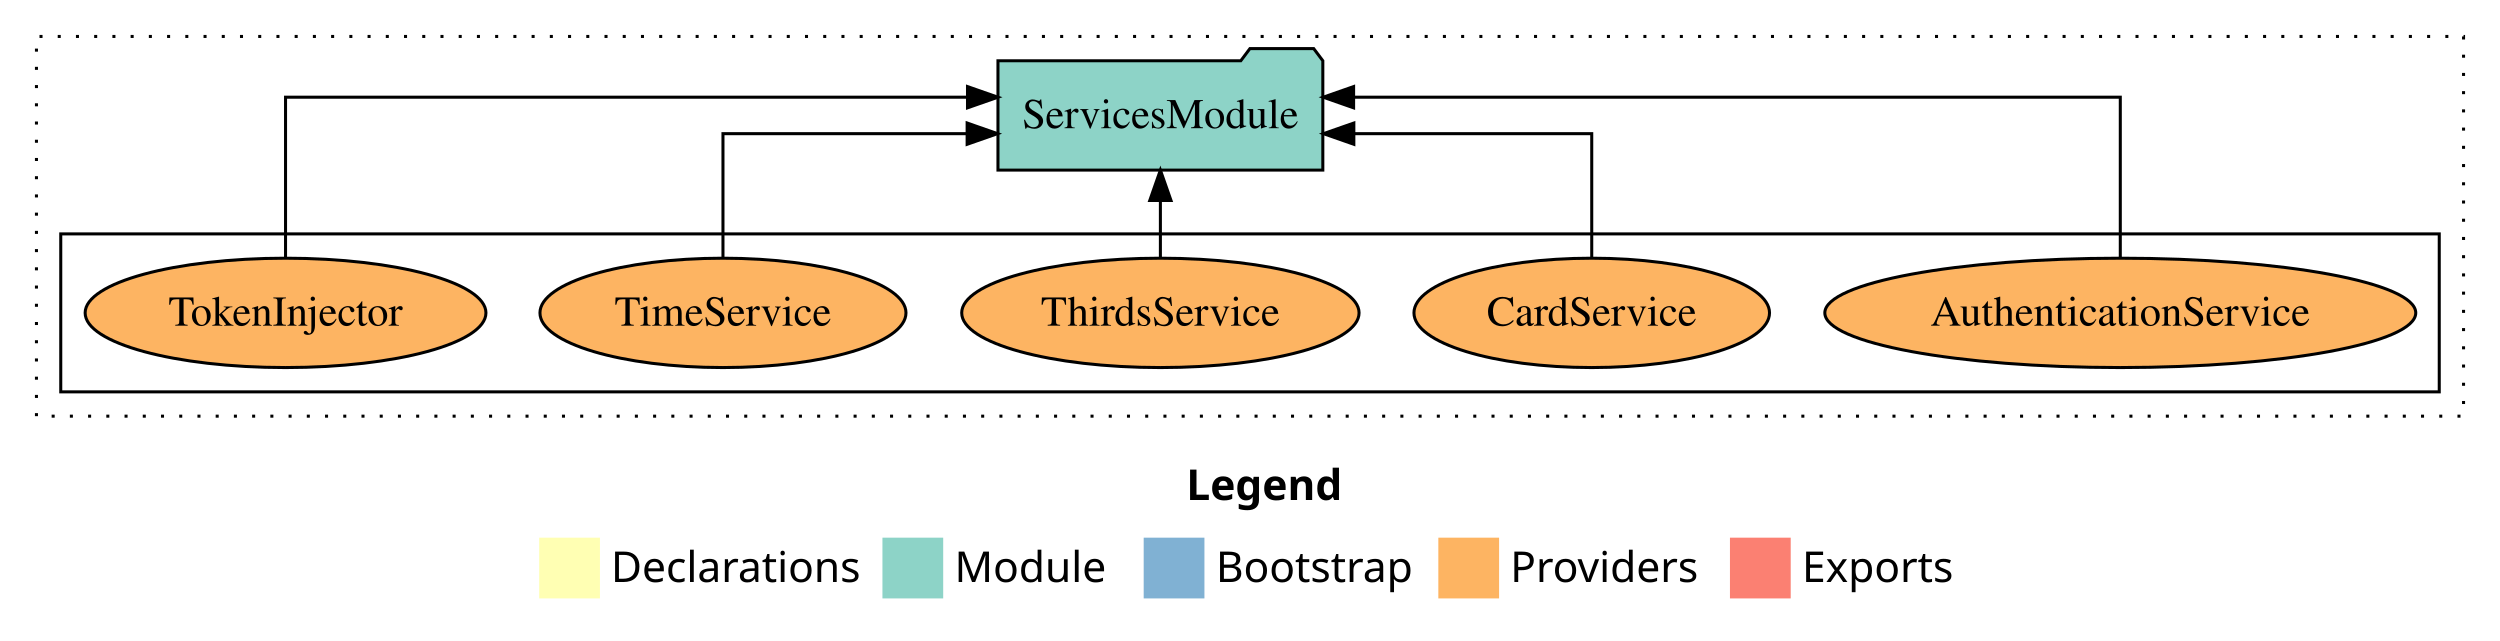
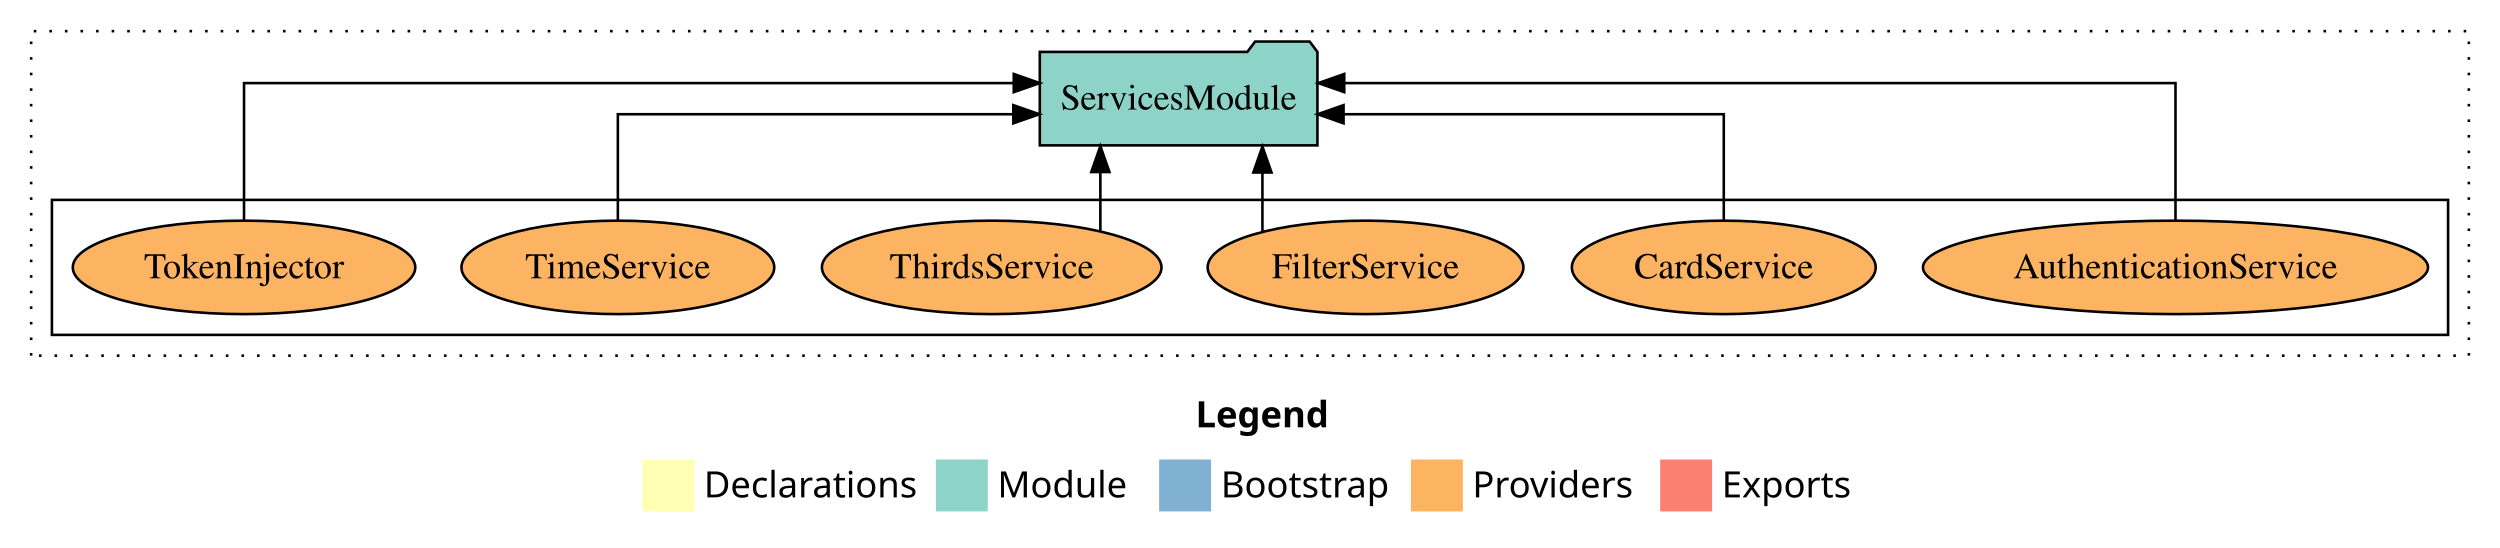
- <svg xmlns="http://www.w3.org/2000/svg" width="823pt" height="211pt" viewBox="0.00 0.00 823.00 211.00">
+ <svg xmlns="http://www.w3.org/2000/svg" width="963pt" height="211pt" viewBox="0.00 0.00 963.00 211.00">
  <g id="graph0" class="graph" transform="scale(1 1) rotate(0) translate(4 207)">
-     <polygon fill="#ffffff" stroke="transparent" points="-4,4 -4,-207 819,-207 819,4 -4,4" />
-     <text text-anchor="start" x="386.509" y="-42.4" font-family="sans-serif" font-weight="bold" font-size="14.00" fill="#000000">Legend</text>
-     <polygon fill="#ffffb3" stroke="transparent" points="173.5,-10 173.5,-30 193.5,-30 193.5,-10 173.5,-10" />
-     <text text-anchor="start" x="197.129" y="-15.4" font-family="sans-serif" font-size="14.00" fill="#000000">  Declarations</text>
-     <polygon fill="#8dd3c7" stroke="transparent" points="286.5,-10 286.5,-30 306.5,-30 306.5,-10 286.5,-10" />
-     <text text-anchor="start" x="310.225" y="-15.4" font-family="sans-serif" font-size="14.00" fill="#000000">  Module</text>
-     <polygon fill="#80b1d3" stroke="transparent" points="372.5,-10 372.5,-30 392.5,-30 392.5,-10 372.5,-10" />
-     <text text-anchor="start" x="396.281" y="-15.4" font-family="sans-serif" font-size="14.00" fill="#000000">  Bootstrap</text>
-     <polygon fill="#fdb462" stroke="transparent" points="469.5,-10 469.5,-30 489.5,-30 489.5,-10 469.5,-10" />
-     <text text-anchor="start" x="493.173" y="-15.4" font-family="sans-serif" font-size="14.00" fill="#000000">  Providers</text>
-     <polygon fill="#fb8072" stroke="transparent" points="565.5,-10 565.5,-30 585.5,-30 585.5,-10 565.5,-10" />
-     <text text-anchor="start" x="589.226" y="-15.4" font-family="sans-serif" font-size="14.00" fill="#000000">  Exports</text>
+     <polygon fill="#ffffff" stroke="transparent" points="-4,4 -4,-207 959,-207 959,4 -4,4" />
+     <text text-anchor="start" x="456.509" y="-42.4" font-family="sans-serif" font-weight="bold" font-size="14.00" fill="#000000">Legend</text>
+     <polygon fill="#ffffb3" stroke="transparent" points="243.5,-10 243.5,-30 263.5,-30 263.5,-10 243.5,-10" />
+     <text text-anchor="start" x="267.129" y="-15.4" font-family="sans-serif" font-size="14.00" fill="#000000">  Declarations</text>
+     <polygon fill="#8dd3c7" stroke="transparent" points="356.5,-10 356.5,-30 376.5,-30 376.5,-10 356.5,-10" />
+     <text text-anchor="start" x="380.225" y="-15.4" font-family="sans-serif" font-size="14.00" fill="#000000">  Module</text>
+     <polygon fill="#80b1d3" stroke="transparent" points="442.5,-10 442.5,-30 462.5,-30 462.5,-10 442.5,-10" />
+     <text text-anchor="start" x="466.281" y="-15.4" font-family="sans-serif" font-size="14.00" fill="#000000">  Bootstrap</text>
+     <polygon fill="#fdb462" stroke="transparent" points="539.5,-10 539.5,-30 559.5,-30 559.5,-10 539.5,-10" />
+     <text text-anchor="start" x="563.173" y="-15.4" font-family="sans-serif" font-size="14.00" fill="#000000">  Providers</text>
+     <polygon fill="#fb8072" stroke="transparent" points="635.5,-10 635.5,-30 655.5,-30 655.5,-10 635.5,-10" />
+     <text text-anchor="start" x="659.226" y="-15.4" font-family="sans-serif" font-size="14.00" fill="#000000">  Exports</text>
    <g id="clust1" class="cluster">
-       <polygon fill="none" stroke="#000000" stroke-dasharray="1,5" points="8,-70 8,-195 807,-195 807,-70 8,-70" />
+       <polygon fill="none" stroke="#000000" stroke-dasharray="1,5" points="8,-70 8,-195 947,-195 947,-70 8,-70" />
    </g>
    <g id="clust6" class="cluster">
-       <polygon fill="none" stroke="#000000" points="16,-78 16,-130 799,-130 799,-78 16,-78" />
+       <polygon fill="none" stroke="#000000" points="16,-78 16,-130 939,-130 939,-78 16,-78" />
    </g>
    <g id="node1" class="node">
-       <ellipse fill="#fdb462" stroke="#000000" cx="694" cy="-104" rx="97.268" ry="18" />
-       <text text-anchor="middle" x="694" y="-99.8" font-family="Times,serif" font-size="14.00" fill="#000000">AuthenticationService</text>
+       <ellipse fill="#fdb462" stroke="#000000" cx="834" cy="-104" rx="97.268" ry="18" />
+       <text text-anchor="middle" x="834" y="-99.8" font-family="Times,serif" font-size="14.00" fill="#000000">AuthenticationService</text>
    </g>
-     <g id="node6" class="node">
-       <polygon fill="#8dd3c7" stroke="#000000" points="431.472,-187 428.472,-191 407.472,-191 404.472,-187 324.528,-187 324.528,-151 431.472,-151 431.472,-187" />
-       <text text-anchor="middle" x="378" y="-164.8" font-family="Times,serif" font-size="14.00" fill="#000000">ServicesModule</text>
+     <g id="node7" class="node">
+       <polygon fill="#8dd3c7" stroke="#000000" points="503.472,-187 500.472,-191 479.472,-191 476.472,-187 396.528,-187 396.528,-151 503.472,-151 503.472,-187" />
+       <text text-anchor="middle" x="450" y="-164.8" font-family="Times,serif" font-size="14.00" fill="#000000">ServicesModule</text>
    </g>
    <g id="edge1" class="edge">
-       <path fill="none" stroke="#000000" d="M694,-122.284C694,-143.321 694,-175 694,-175 694,-175 441.605,-175 441.605,-175" />
-       <polygon fill="#000000" stroke="#000000" points="441.605,-171.5 431.605,-175 441.605,-178.5 441.605,-171.5" />
+       <path fill="none" stroke="#000000" d="M834,-122.284C834,-143.321 834,-175 834,-175 834,-175 513.798,-175 513.798,-175" />
+       <polygon fill="#000000" stroke="#000000" points="513.798,-171.5 503.798,-175 513.798,-178.5 513.798,-171.5" />
    </g>
    <g id="node2" class="node">
-       <ellipse fill="#fdb462" stroke="#000000" cx="520" cy="-104" rx="58.525" ry="18" />
-       <text text-anchor="middle" x="520" y="-99.8" font-family="Times,serif" font-size="14.00" fill="#000000">CardService</text>
+       <ellipse fill="#fdb462" stroke="#000000" cx="660" cy="-104" rx="58.525" ry="18" />
+       <text text-anchor="middle" x="660" y="-99.8" font-family="Times,serif" font-size="14.00" fill="#000000">CardService</text>
    </g>
    <g id="edge2" class="edge">
-       <path fill="none" stroke="#000000" d="M520,-122.022C520,-139.373 520,-163 520,-163 520,-163 441.684,-163 441.684,-163" />
-       <polygon fill="#000000" stroke="#000000" points="441.684,-159.5 431.684,-163 441.684,-166.5 441.684,-159.5" />
+       <path fill="none" stroke="#000000" d="M660,-122.022C660,-139.373 660,-163 660,-163 660,-163 513.535,-163 513.535,-163" />
+       <polygon fill="#000000" stroke="#000000" points="513.535,-159.5 503.535,-163 513.535,-166.5 513.535,-159.5" />
    </g>
    <g id="node3" class="node">
+       <ellipse fill="#fdb462" stroke="#000000" cx="522" cy="-104" rx="60.825" ry="18" />
+       <text text-anchor="middle" x="522" y="-99.8" font-family="Times,serif" font-size="14.00" fill="#000000">FilterService</text>
+     </g>
+     <g id="edge3" class="edge">
+       <path fill="none" stroke="#000000" d="M482.287,-117.785C482.287,-117.785 482.287,-140.548 482.287,-140.548" />
+       <polygon fill="#000000" stroke="#000000" points="478.787,-140.547 482.287,-150.548 485.787,-140.548 478.787,-140.547" />
+     </g>
+     <g id="node4" class="node">
      <ellipse fill="#fdb462" stroke="#000000" cx="378" cy="-104" rx="65.405" ry="18" />
      <text text-anchor="middle" x="378" y="-99.8" font-family="Times,serif" font-size="14.00" fill="#000000">ThirdsService</text>
    </g>
-     <g id="edge3" class="edge">
-       <path fill="none" stroke="#000000" d="M378,-122.106C378,-122.106 378,-140.991 378,-140.991" />
-       <polygon fill="#000000" stroke="#000000" points="374.5,-140.991 378,-150.991 381.5,-140.991 374.5,-140.991" />
+     <g id="edge4" class="edge">
+       <path fill="none" stroke="#000000" d="M419.858,-118.104C419.858,-118.104 419.858,-140.721 419.858,-140.721" />
+       <polygon fill="#000000" stroke="#000000" points="416.358,-140.721 419.858,-150.721 423.358,-140.721 416.358,-140.721" />
    </g>
-     <g id="node4" class="node">
+     <g id="node5" class="node">
      <ellipse fill="#fdb462" stroke="#000000" cx="234" cy="-104" rx="60.248" ry="18" />
      <text text-anchor="middle" x="234" y="-99.8" font-family="Times,serif" font-size="14.00" fill="#000000">TimeService</text>
    </g>
-     <g id="edge4" class="edge">
-       <path fill="none" stroke="#000000" d="M234,-122.022C234,-139.373 234,-163 234,-163 234,-163 314.38,-163 314.38,-163" />
-       <polygon fill="#000000" stroke="#000000" points="314.38,-166.5 324.38,-163 314.38,-159.5 314.38,-166.5" />
+     <g id="edge5" class="edge">
+       <path fill="none" stroke="#000000" d="M234,-122.022C234,-139.373 234,-163 234,-163 234,-163 386.329,-163 386.329,-163" />
+       <polygon fill="#000000" stroke="#000000" points="386.329,-166.5 396.329,-163 386.329,-159.5 386.329,-166.5" />
    </g>
-     <g id="node5" class="node">
+     <g id="node6" class="node">
      <ellipse fill="#fdb462" stroke="#000000" cx="90" cy="-104" rx="65.972" ry="18" />
      <text text-anchor="middle" x="90" y="-99.8" font-family="Times,serif" font-size="14.00" fill="#000000">TokenInjector</text>
    </g>
-     <g id="edge5" class="edge">
-       <path fill="none" stroke="#000000" d="M90,-122.284C90,-143.321 90,-175 90,-175 90,-175 314.504,-175 314.504,-175" />
-       <polygon fill="#000000" stroke="#000000" points="314.504,-178.5 324.504,-175 314.504,-171.5 314.504,-178.5" />
+     <g id="edge6" class="edge">
+       <path fill="none" stroke="#000000" d="M90,-122.284C90,-143.321 90,-175 90,-175 90,-175 386.493,-175 386.493,-175" />
+       <polygon fill="#000000" stroke="#000000" points="386.493,-178.5 396.493,-175 386.493,-171.5 386.493,-178.5" />
    </g>
  </g>
</svg>
